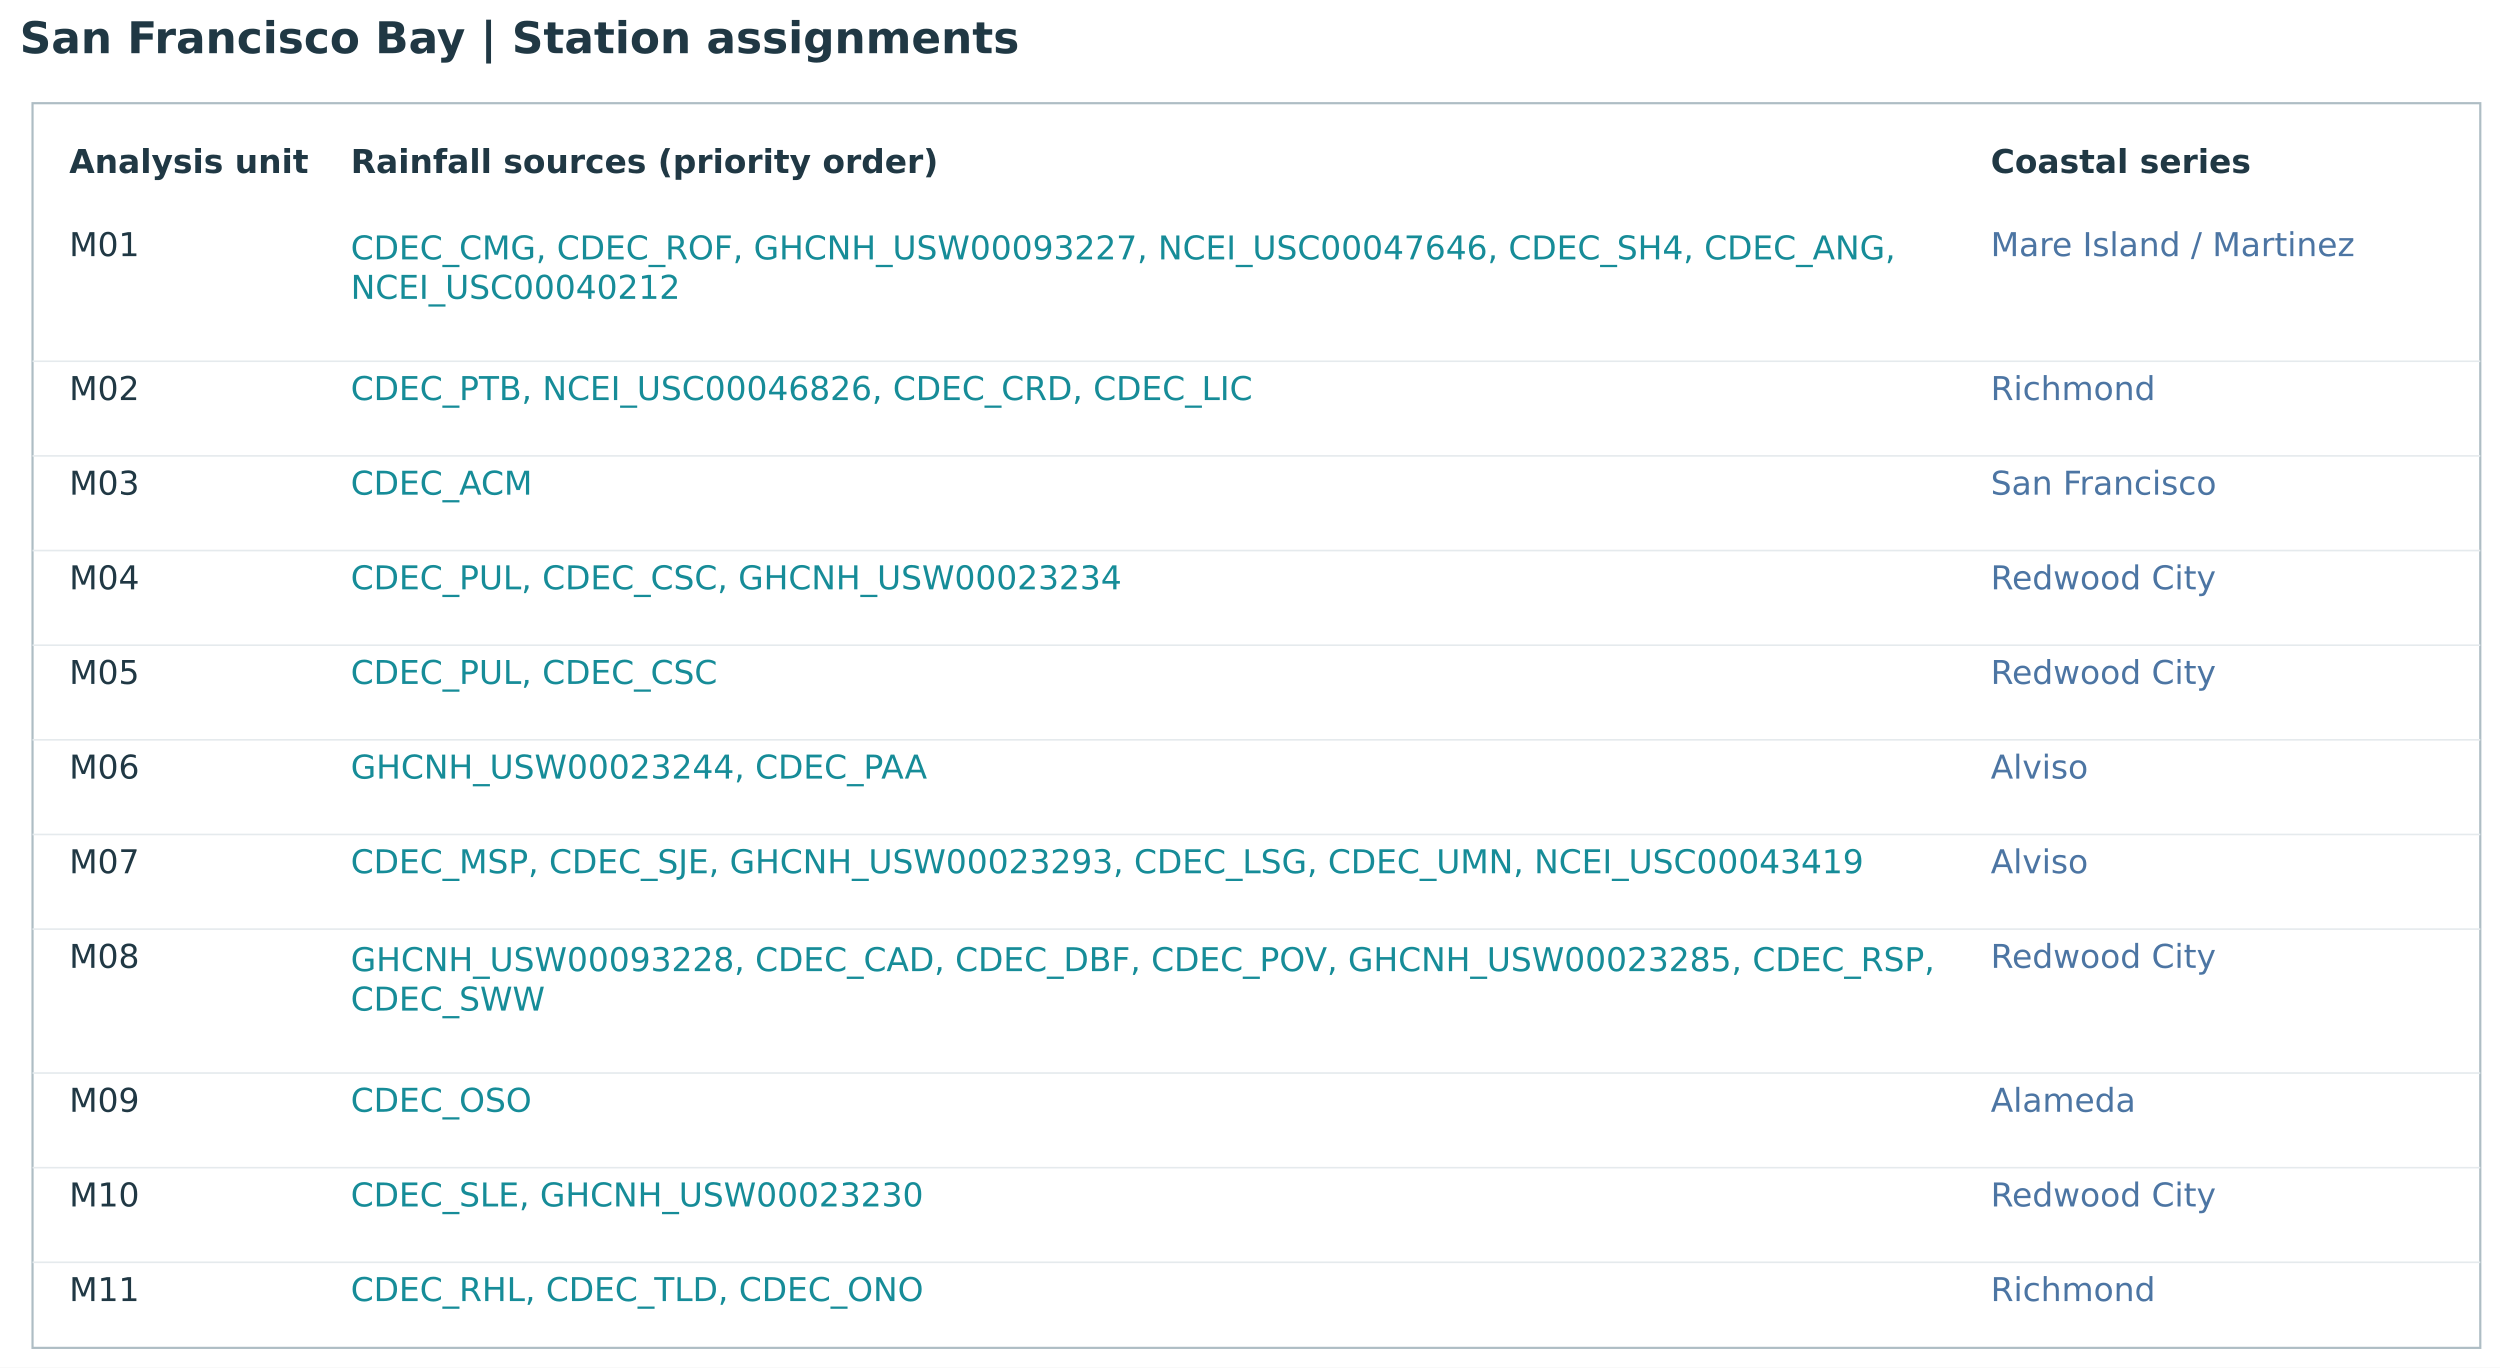
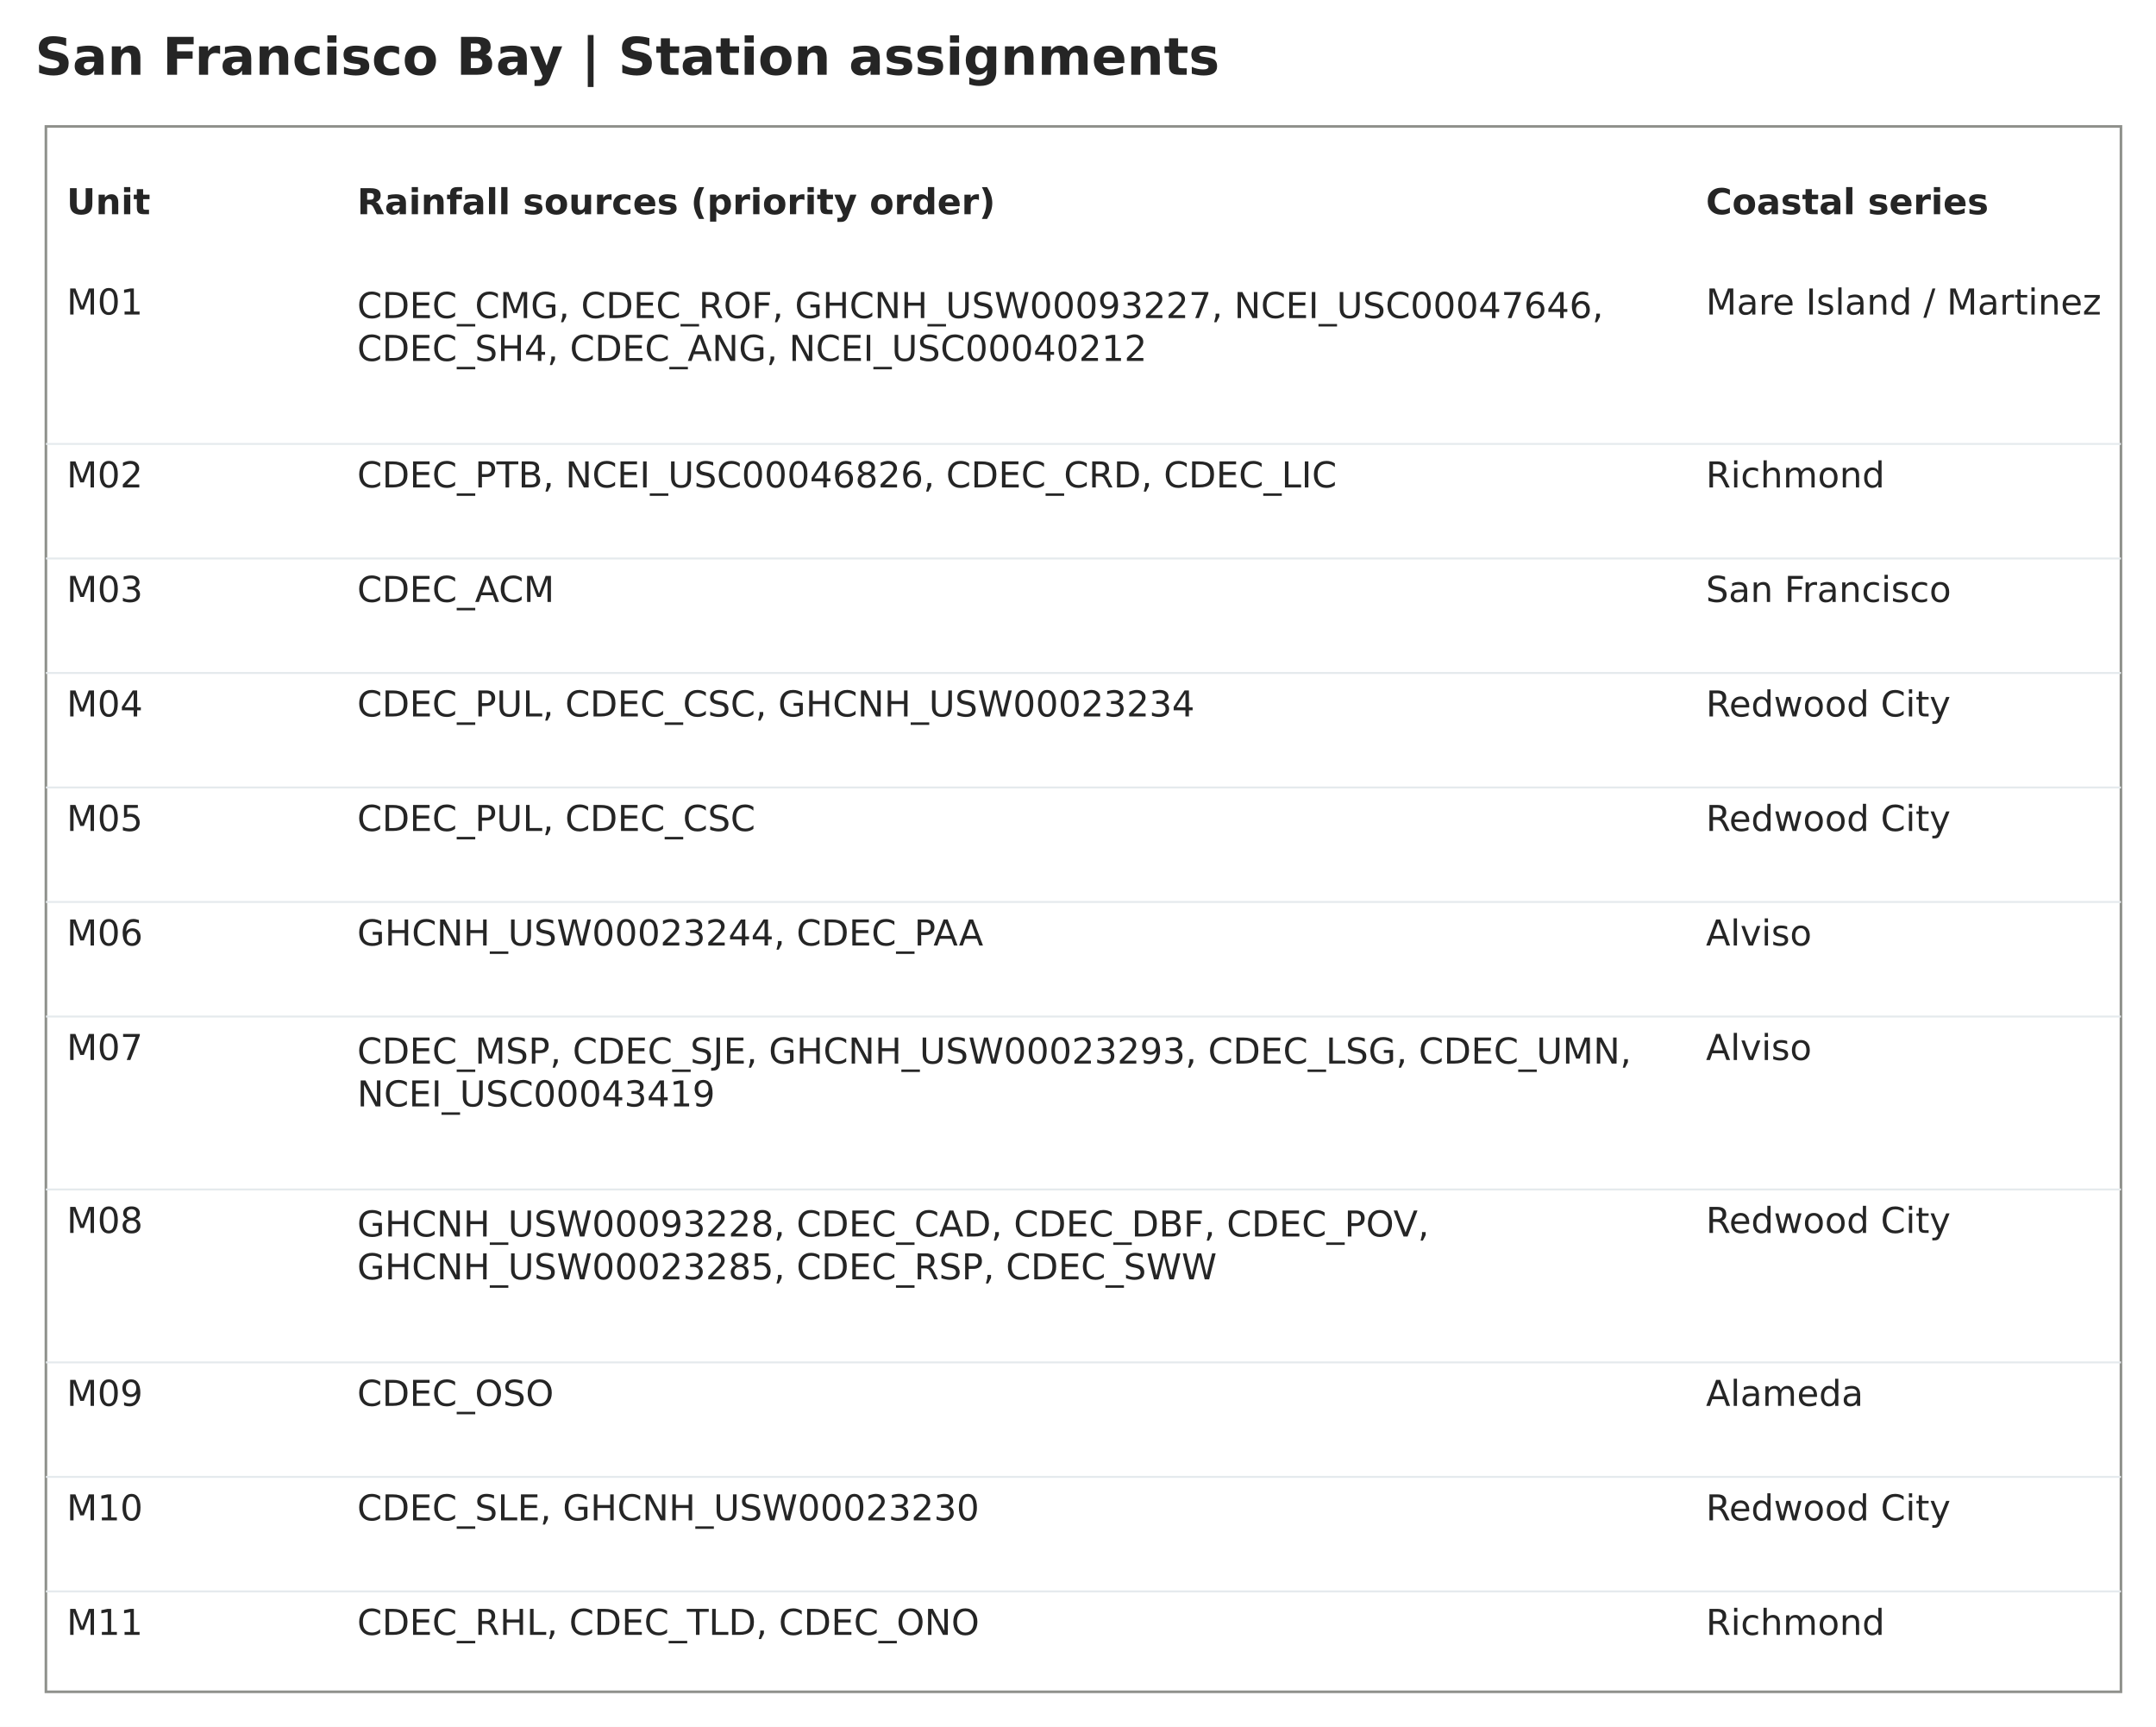
- <svg xmlns="http://www.w3.org/2000/svg" width="912.96pt" height="499.421pt" viewBox="0 0 912.96 499.421" version="1.1">
+ <svg xmlns="http://www.w3.org/2000/svg" width="664.416pt" height="532.022pt" viewBox="0 0 664.416 532.022" version="1.1">
  <defs>
    <style type="text/css">*{stroke-linejoin: round; stroke-linecap: butt}</style>
  </defs>
  <g id="figure_1">
    <g id="patch_1">
-       <path d="M 0 499.421 L 912.96 499.421 L 912.96 0 L 0 0 z " style="fill: #ffffff" />
+       <path d="M 0 532.022 L 664.416 532.022 L 664.416 0 L 0 0 z " style="fill: #ffffff" />
    </g>
    <g id="axes_1">
      <g id="patch_2">
-         <path d="M 11.88 492.221 L 905.76 492.221 L 905.76 37.685 L 11.88 37.685 L 11.88 492.221 z " style="fill: none; stroke: #aebdc4; stroke-width: 0.8; stroke-linejoin: miter" />
+         <path d="M 14.148 521.222 L 653.616 521.222 L 653.616 38.952 L 14.148 38.952 L 14.148 521.222 z " style="fill: none; stroke: #8e908b; stroke-width: 0.8; stroke-linejoin: miter" />
      </g>
      <g id="line2d_1">
-         <path d="M 11.88 131.933 L 905.76 131.933 " clip-path="url(#p73c9c25e3a)" style="fill: none; stroke: #e5eaed; stroke-width: 0.6; stroke-linecap: square" />
+         <path d="M 14.148 136.771 L 653.616 136.771 " clip-path="url(#pc2b87dc0b1)" style="fill: none; stroke: #e5eaed; stroke-width: 0.6; stroke-linecap: square" />
      </g>
      <g id="line2d_2">
-         <path d="M 11.88 166.493 L 905.76 166.493 " clip-path="url(#p73c9c25e3a)" style="fill: none; stroke: #e5eaed; stroke-width: 0.6; stroke-linecap: square" />
+         <path d="M 14.148 172.051 L 653.616 172.051 " clip-path="url(#pc2b87dc0b1)" style="fill: none; stroke: #e5eaed; stroke-width: 0.6; stroke-linecap: square" />
      </g>
      <g id="line2d_3">
-         <path d="M 11.88 201.053 L 905.76 201.053 " clip-path="url(#p73c9c25e3a)" style="fill: none; stroke: #e5eaed; stroke-width: 0.6; stroke-linecap: square" />
+         <path d="M 14.148 207.331 L 653.616 207.331 " clip-path="url(#pc2b87dc0b1)" style="fill: none; stroke: #e5eaed; stroke-width: 0.6; stroke-linecap: square" />
      </g>
      <g id="line2d_4">
-         <path d="M 11.88 235.613 L 905.76 235.613 " clip-path="url(#p73c9c25e3a)" style="fill: none; stroke: #e5eaed; stroke-width: 0.6; stroke-linecap: square" />
+         <path d="M 14.148 242.611 L 653.616 242.611 " clip-path="url(#pc2b87dc0b1)" style="fill: none; stroke: #e5eaed; stroke-width: 0.6; stroke-linecap: square" />
      </g>
      <g id="line2d_5">
-         <path d="M 11.88 270.173 L 905.76 270.173 " clip-path="url(#p73c9c25e3a)" style="fill: none; stroke: #e5eaed; stroke-width: 0.6; stroke-linecap: square" />
+         <path d="M 14.148 277.891 L 653.616 277.891 " clip-path="url(#pc2b87dc0b1)" style="fill: none; stroke: #e5eaed; stroke-width: 0.6; stroke-linecap: square" />
      </g>
      <g id="line2d_6">
-         <path d="M 11.88 304.733 L 905.76 304.733 " clip-path="url(#p73c9c25e3a)" style="fill: none; stroke: #e5eaed; stroke-width: 0.6; stroke-linecap: square" />
+         <path d="M 14.148 313.171 L 653.616 313.171 " clip-path="url(#pc2b87dc0b1)" style="fill: none; stroke: #e5eaed; stroke-width: 0.6; stroke-linecap: square" />
      </g>
      <g id="line2d_7">
-         <path d="M 11.88 339.293 L 905.76 339.293 " clip-path="url(#p73c9c25e3a)" style="fill: none; stroke: #e5eaed; stroke-width: 0.6; stroke-linecap: square" />
+         <path d="M 14.148 366.451 L 653.616 366.451 " clip-path="url(#pc2b87dc0b1)" style="fill: none; stroke: #e5eaed; stroke-width: 0.6; stroke-linecap: square" />
      </g>
      <g id="line2d_8">
-         <path d="M 11.88 391.853 L 905.76 391.853 " clip-path="url(#p73c9c25e3a)" style="fill: none; stroke: #e5eaed; stroke-width: 0.6; stroke-linecap: square" />
+         <path d="M 14.148 419.731 L 653.616 419.731 " clip-path="url(#pc2b87dc0b1)" style="fill: none; stroke: #e5eaed; stroke-width: 0.6; stroke-linecap: square" />
      </g>
      <g id="line2d_9">
-         <path d="M 11.88 426.413 L 905.76 426.413 " clip-path="url(#p73c9c25e3a)" style="fill: none; stroke: #e5eaed; stroke-width: 0.6; stroke-linecap: square" />
+         <path d="M 14.148 455.011 L 653.616 455.011 " clip-path="url(#pc2b87dc0b1)" style="fill: none; stroke: #e5eaed; stroke-width: 0.6; stroke-linecap: square" />
      </g>
      <g id="line2d_10">
-         <path d="M 11.88 460.973 L 905.76 460.973 " clip-path="url(#p73c9c25e3a)" style="fill: none; stroke: #e5eaed; stroke-width: 0.6; stroke-linecap: square" />
+         <path d="M 14.148 490.291 L 653.616 490.291 " clip-path="url(#pc2b87dc0b1)" style="fill: none; stroke: #e5eaed; stroke-width: 0.6; stroke-linecap: square" />
      </g>
      <g id="line2d_11">
-         <path d="M 11.88 495.533 L 905.76 495.533 " clip-path="url(#p73c9c25e3a)" style="fill: none; stroke: #e5eaed; stroke-width: 0.6; stroke-linecap: square" />
+         <path d="M 14.148 525.571 L 653.616 525.571 " clip-path="url(#pc2b87dc0b1)" style="fill: none; stroke: #e5eaed; stroke-width: 0.6; stroke-linecap: square" />
      </g>
      <g id="text_1">
-         <text style="font-weight: 700; font-size: 12px; font-family: 'DejaVu Sans'; text-anchor: start; fill: #203844" x="25.288" y="63.173" transform="rotate(-0 25.2882 63.1728)">Analysis unit</text>
+         <text style="font-weight: 700; font-size: 11px; font-family: 'DejaVu Sans'; text-anchor: start; fill: #252525" x="20.543" y="65.995" transform="rotate(-0 20.54268 65.9952)">Unit</text>
      </g>
      <g id="text_2">
-         <text style="font-weight: 700; font-size: 12px; font-family: 'DejaVu Sans'; text-anchor: start; fill: #203844" x="128.084" y="63.173" transform="rotate(-0 128.0844 63.1728)">Rainfall sources (priority order)</text>
+         <text style="font-weight: 700; font-size: 11px; font-family: 'DejaVu Sans'; text-anchor: start; fill: #252525" x="110.068" y="65.995" transform="rotate(-0 110.0682 65.9952)">Rainfall sources (priority order)</text>
      </g>
      <g id="text_3">
-         <text style="font-weight: 700; font-size: 12px; font-family: 'DejaVu Sans'; text-anchor: start; fill: #203844" x="726.984" y="63.173" transform="rotate(-0 726.984 63.1728)">Coastal series</text>
+         <text style="font-weight: 700; font-size: 11px; font-family: 'DejaVu Sans'; text-anchor: start; fill: #252525" x="525.722" y="65.995" transform="rotate(-0 525.7224 65.9952)">Coastal series</text>
      </g>
      <g id="assignment-M01">
-         <text style="font-size: 12px; font-family: 'DejaVu Sans'; text-anchor: start; fill: #203844" x="25.288" y="93.53" transform="rotate(-0 25.2882 93.52999)">M01</text>
+         <text style="font-size: 11px; font-family: 'DejaVu Sans'; text-anchor: start; fill: #252525" x="20.543" y="96.889" transform="rotate(-0 20.54268 96.88862)">M01</text>
      </g>
      <g id="assignment-M01">
-         <text style="font-size: 12px; font-family: 'DejaVu Sans'; fill: #168c98" transform="translate(128.0844 94.73116)">CDEC_CMG, CDEC_ROF, GHCNH_USW00093227, NCEI_USC00047646, CDEC_SH4, CDEC_ANG,</text>
-         <text style="font-size: 12px; font-family: 'DejaVu Sans'; fill: #168c98" transform="translate(128.0844 109.1335)">NCEI_USC00040212</text>
+         <text style="font-size: 11px; font-family: 'DejaVu Sans'; fill: #252525" transform="translate(110.0682 97.9897)">CDEC_CMG, CDEC_ROF, GHCNH_USW00093227, NCEI_USC00047646,</text>
+         <text style="font-size: 11px; font-family: 'DejaVu Sans'; fill: #252525" transform="translate(110.0682 111.1918)">CDEC_SH4, CDEC_ANG, NCEI_USC00040212</text>
      </g>
      <g id="assignment-M01">
-         <text style="font-size: 12px; font-family: 'DejaVu Sans'; text-anchor: start; fill: #4c75a3" x="726.984" y="93.531" transform="rotate(-0 726.984 93.53092)">Mare Island / Martinez</text>
+         <text style="font-size: 11px; font-family: 'DejaVu Sans'; text-anchor: start; fill: #252525" x="525.722" y="96.889" transform="rotate(-0 525.7224 96.88948)">Mare Island / Martinez</text>
      </g>
      <g id="assignment-M02">
-         <text style="font-size: 12px; font-family: 'DejaVu Sans'; text-anchor: start; fill: #203844" x="25.288" y="146.09" transform="rotate(-0 25.2882 146.09)">M02</text>
+         <text style="font-size: 11px; font-family: 'DejaVu Sans'; text-anchor: start; fill: #252525" x="20.543" y="150.169" transform="rotate(-0 20.54268 150.1686)">M02</text>
      </g>
      <g id="assignment-M02">
-         <text style="font-size: 12px; font-family: 'DejaVu Sans'; text-anchor: start; fill: #168c98" x="128.084" y="146.09" transform="rotate(-0 128.0844 146.09)">CDEC_PTB, NCEI_USC00046826, CDEC_CRD, CDEC_LIC</text>
+         <text style="font-size: 11px; font-family: 'DejaVu Sans'; text-anchor: start; fill: #252525" x="110.068" y="150.169" transform="rotate(-0 110.0682 150.1686)">CDEC_PTB, NCEI_USC00046826, CDEC_CRD, CDEC_LIC</text>
      </g>
      <g id="assignment-M02">
-         <text style="font-size: 12px; font-family: 'DejaVu Sans'; text-anchor: start; fill: #4c75a3" x="726.984" y="146.091" transform="rotate(-0 726.984 146.0909)">Richmond</text>
+         <text style="font-size: 11px; font-family: 'DejaVu Sans'; text-anchor: start; fill: #252525" x="525.722" y="150.169" transform="rotate(-0 525.7224 150.1695)">Richmond</text>
      </g>
      <g id="assignment-M03">
-         <text style="font-size: 12px; font-family: 'DejaVu Sans'; text-anchor: start; fill: #203844" x="25.288" y="180.65" transform="rotate(-0 25.2882 180.65)">M03</text>
+         <text style="font-size: 11px; font-family: 'DejaVu Sans'; text-anchor: start; fill: #252525" x="20.543" y="185.449" transform="rotate(-0 20.54268 185.4486)">M03</text>
      </g>
      <g id="assignment-M03">
-         <text style="font-size: 12px; font-family: 'DejaVu Sans'; text-anchor: start; fill: #168c98" x="128.084" y="180.65" transform="rotate(-0 128.0844 180.65)">CDEC_ACM</text>
+         <text style="font-size: 11px; font-family: 'DejaVu Sans'; text-anchor: start; fill: #252525" x="110.068" y="185.449" transform="rotate(-0 110.0682 185.4486)">CDEC_ACM</text>
      </g>
      <g id="assignment-M03">
-         <text style="font-size: 12px; font-family: 'DejaVu Sans'; text-anchor: start; fill: #4c75a3" x="726.984" y="180.651" transform="rotate(-0 726.984 180.6509)">San Francisco</text>
+         <text style="font-size: 11px; font-family: 'DejaVu Sans'; text-anchor: start; fill: #252525" x="525.722" y="185.449" transform="rotate(-0 525.7224 185.4495)">San Francisco</text>
      </g>
      <g id="assignment-M04">
-         <text style="font-size: 12px; font-family: 'DejaVu Sans'; text-anchor: start; fill: #203844" x="25.288" y="215.21" transform="rotate(-0 25.2882 215.21)">M04</text>
+         <text style="font-size: 11px; font-family: 'DejaVu Sans'; text-anchor: start; fill: #252525" x="20.543" y="220.729" transform="rotate(-0 20.54268 220.7286)">M04</text>
      </g>
      <g id="assignment-M04">
-         <text style="font-size: 12px; font-family: 'DejaVu Sans'; text-anchor: start; fill: #168c98" x="128.084" y="215.21" transform="rotate(-0 128.0844 215.21)">CDEC_PUL, CDEC_CSC, GHCNH_USW00023234</text>
+         <text style="font-size: 11px; font-family: 'DejaVu Sans'; text-anchor: start; fill: #252525" x="110.068" y="220.729" transform="rotate(-0 110.0682 220.7286)">CDEC_PUL, CDEC_CSC, GHCNH_USW00023234</text>
      </g>
      <g id="assignment-M04">
-         <text style="font-size: 12px; font-family: 'DejaVu Sans'; text-anchor: start; fill: #4c75a3" x="726.984" y="215.211" transform="rotate(-0 726.984 215.2109)">Redwood City</text>
+         <text style="font-size: 11px; font-family: 'DejaVu Sans'; text-anchor: start; fill: #252525" x="525.722" y="220.729" transform="rotate(-0 525.7224 220.7295)">Redwood City</text>
      </g>
      <g id="assignment-M05">
-         <text style="font-size: 12px; font-family: 'DejaVu Sans'; text-anchor: start; fill: #203844" x="25.288" y="249.77" transform="rotate(-0 25.2882 249.77)">M05</text>
+         <text style="font-size: 11px; font-family: 'DejaVu Sans'; text-anchor: start; fill: #252525" x="20.543" y="256.009" transform="rotate(-0 20.54268 256.0086)">M05</text>
      </g>
      <g id="assignment-M05">
-         <text style="font-size: 12px; font-family: 'DejaVu Sans'; text-anchor: start; fill: #168c98" x="128.084" y="249.77" transform="rotate(-0 128.0844 249.77)">CDEC_PUL, CDEC_CSC</text>
+         <text style="font-size: 11px; font-family: 'DejaVu Sans'; text-anchor: start; fill: #252525" x="110.068" y="256.009" transform="rotate(-0 110.0682 256.0086)">CDEC_PUL, CDEC_CSC</text>
      </g>
      <g id="assignment-M05">
-         <text style="font-size: 12px; font-family: 'DejaVu Sans'; text-anchor: start; fill: #4c75a3" x="726.984" y="249.771" transform="rotate(-0 726.984 249.7709)">Redwood City</text>
+         <text style="font-size: 11px; font-family: 'DejaVu Sans'; text-anchor: start; fill: #252525" x="525.722" y="256.009" transform="rotate(-0 525.7224 256.0095)">Redwood City</text>
      </g>
      <g id="assignment-M06">
-         <text style="font-size: 12px; font-family: 'DejaVu Sans'; text-anchor: start; fill: #203844" x="25.288" y="284.33" transform="rotate(-0 25.2882 284.33)">M06</text>
+         <text style="font-size: 11px; font-family: 'DejaVu Sans'; text-anchor: start; fill: #252525" x="20.543" y="291.289" transform="rotate(-0 20.54268 291.2886)">M06</text>
      </g>
      <g id="assignment-M06">
-         <text style="font-size: 12px; font-family: 'DejaVu Sans'; text-anchor: start; fill: #168c98" x="128.084" y="284.33" transform="rotate(-0 128.0844 284.33)">GHCNH_USW00023244, CDEC_PAA</text>
+         <text style="font-size: 11px; font-family: 'DejaVu Sans'; text-anchor: start; fill: #252525" x="110.068" y="291.289" transform="rotate(-0 110.0682 291.2886)">GHCNH_USW00023244, CDEC_PAA</text>
      </g>
      <g id="assignment-M06">
-         <text style="font-size: 12px; font-family: 'DejaVu Sans'; text-anchor: start; fill: #4c75a3" x="726.984" y="284.331" transform="rotate(-0 726.984 284.3309)">Alviso</text>
+         <text style="font-size: 11px; font-family: 'DejaVu Sans'; text-anchor: start; fill: #252525" x="525.722" y="291.289" transform="rotate(-0 525.7224 291.2895)">Alviso</text>
      </g>
      <g id="assignment-M07">
-         <text style="font-size: 12px; font-family: 'DejaVu Sans'; text-anchor: start; fill: #203844" x="25.288" y="318.89" transform="rotate(-0 25.2882 318.89)">M07</text>
+         <text style="font-size: 11px; font-family: 'DejaVu Sans'; text-anchor: start; fill: #252525" x="20.543" y="326.569" transform="rotate(-0 20.54268 326.5686)">M07</text>
      </g>
      <g id="assignment-M07">
-         <text style="font-size: 12px; font-family: 'DejaVu Sans'; text-anchor: start; fill: #168c98" x="128.084" y="318.89" transform="rotate(-0 128.0844 318.89)">CDEC_MSP, CDEC_SJE, GHCNH_USW00023293, CDEC_LSG, CDEC_UMN, NCEI_USC00043419</text>
+         <text style="font-size: 11px; font-family: 'DejaVu Sans'; fill: #252525" transform="translate(110.0682 327.6697)">CDEC_MSP, CDEC_SJE, GHCNH_USW00023293, CDEC_LSG, CDEC_UMN,</text>
+         <text style="font-size: 11px; font-family: 'DejaVu Sans'; fill: #252525" transform="translate(110.0682 340.8718)">NCEI_USC00043419</text>
      </g>
      <g id="assignment-M07">
-         <text style="font-size: 12px; font-family: 'DejaVu Sans'; text-anchor: start; fill: #4c75a3" x="726.984" y="318.891" transform="rotate(-0 726.984 318.8909)">Alviso</text>
+         <text style="font-size: 11px; font-family: 'DejaVu Sans'; text-anchor: start; fill: #252525" x="525.722" y="326.569" transform="rotate(-0 525.7224 326.5695)">Alviso</text>
      </g>
      <g id="assignment-M08">
-         <text style="font-size: 12px; font-family: 'DejaVu Sans'; text-anchor: start; fill: #203844" x="25.288" y="353.45" transform="rotate(-0 25.2882 353.45)">M08</text>
+         <text style="font-size: 11px; font-family: 'DejaVu Sans'; text-anchor: start; fill: #252525" x="20.543" y="379.849" transform="rotate(-0 20.54268 379.8486)">M08</text>
      </g>
      <g id="assignment-M08">
-         <text style="font-size: 12px; font-family: 'DejaVu Sans'; fill: #168c98" transform="translate(128.0844 354.6512)">GHCNH_USW00093228, CDEC_CAD, CDEC_DBF, CDEC_POV, GHCNH_USW00023285, CDEC_RSP,</text>
-         <text style="font-size: 12px; font-family: 'DejaVu Sans'; fill: #168c98" transform="translate(128.0844 369.0535)">CDEC_SWW</text>
+         <text style="font-size: 11px; font-family: 'DejaVu Sans'; fill: #252525" transform="translate(110.0682 380.9497)">GHCNH_USW00093228, CDEC_CAD, CDEC_DBF, CDEC_POV,</text>
+         <text style="font-size: 11px; font-family: 'DejaVu Sans'; fill: #252525" transform="translate(110.0682 394.1518)">GHCNH_USW00023285, CDEC_RSP, CDEC_SWW</text>
      </g>
      <g id="assignment-M08">
-         <text style="font-size: 12px; font-family: 'DejaVu Sans'; text-anchor: start; fill: #4c75a3" x="726.984" y="353.451" transform="rotate(-0 726.984 353.4509)">Redwood City</text>
+         <text style="font-size: 11px; font-family: 'DejaVu Sans'; text-anchor: start; fill: #252525" x="525.722" y="379.849" transform="rotate(-0 525.7224 379.8495)">Redwood City</text>
      </g>
      <g id="assignment-M09">
-         <text style="font-size: 12px; font-family: 'DejaVu Sans'; text-anchor: start; fill: #203844" x="25.288" y="406.01" transform="rotate(-0 25.2882 406.01)">M09</text>
+         <text style="font-size: 11px; font-family: 'DejaVu Sans'; text-anchor: start; fill: #252525" x="20.543" y="433.129" transform="rotate(-0 20.54268 433.1286)">M09</text>
      </g>
      <g id="assignment-M09">
-         <text style="font-size: 12px; font-family: 'DejaVu Sans'; text-anchor: start; fill: #168c98" x="128.084" y="406.01" transform="rotate(-0 128.0844 406.01)">CDEC_OSO</text>
+         <text style="font-size: 11px; font-family: 'DejaVu Sans'; text-anchor: start; fill: #252525" x="110.068" y="433.129" transform="rotate(-0 110.0682 433.1286)">CDEC_OSO</text>
      </g>
      <g id="assignment-M09">
-         <text style="font-size: 12px; font-family: 'DejaVu Sans'; text-anchor: start; fill: #4c75a3" x="726.984" y="406.011" transform="rotate(-0 726.984 406.0109)">Alameda</text>
+         <text style="font-size: 11px; font-family: 'DejaVu Sans'; text-anchor: start; fill: #252525" x="525.722" y="433.129" transform="rotate(-0 525.7224 433.1295)">Alameda</text>
      </g>
      <g id="assignment-M10">
-         <text style="font-size: 12px; font-family: 'DejaVu Sans'; text-anchor: start; fill: #203844" x="25.288" y="440.57" transform="rotate(-0 25.2882 440.57)">M10</text>
+         <text style="font-size: 11px; font-family: 'DejaVu Sans'; text-anchor: start; fill: #252525" x="20.543" y="468.409" transform="rotate(-0 20.54268 468.4086)">M10</text>
      </g>
      <g id="assignment-M10">
-         <text style="font-size: 12px; font-family: 'DejaVu Sans'; text-anchor: start; fill: #168c98" x="128.084" y="440.57" transform="rotate(-0 128.0844 440.57)">CDEC_SLE, GHCNH_USW00023230</text>
+         <text style="font-size: 11px; font-family: 'DejaVu Sans'; text-anchor: start; fill: #252525" x="110.068" y="468.409" transform="rotate(-0 110.0682 468.4086)">CDEC_SLE, GHCNH_USW00023230</text>
      </g>
      <g id="assignment-M10">
-         <text style="font-size: 12px; font-family: 'DejaVu Sans'; text-anchor: start; fill: #4c75a3" x="726.984" y="440.571" transform="rotate(-0 726.984 440.5709)">Redwood City</text>
+         <text style="font-size: 11px; font-family: 'DejaVu Sans'; text-anchor: start; fill: #252525" x="525.722" y="468.409" transform="rotate(-0 525.7224 468.4095)">Redwood City</text>
      </g>
      <g id="assignment-M11">
-         <text style="font-size: 12px; font-family: 'DejaVu Sans'; text-anchor: start; fill: #203844" x="25.288" y="475.13" transform="rotate(-0 25.2882 475.13)">M11</text>
+         <text style="font-size: 11px; font-family: 'DejaVu Sans'; text-anchor: start; fill: #252525" x="20.543" y="503.689" transform="rotate(-0 20.54268 503.6886)">M11</text>
      </g>
      <g id="assignment-M11">
-         <text style="font-size: 12px; font-family: 'DejaVu Sans'; text-anchor: start; fill: #168c98" x="128.084" y="475.13" transform="rotate(-0 128.0844 475.13)">CDEC_RHL, CDEC_TLD, CDEC_ONO</text>
+         <text style="font-size: 11px; font-family: 'DejaVu Sans'; text-anchor: start; fill: #252525" x="110.068" y="503.689" transform="rotate(-0 110.0682 503.6886)">CDEC_RHL, CDEC_TLD, CDEC_ONO</text>
      </g>
      <g id="assignment-M11">
-         <text style="font-size: 12px; font-family: 'DejaVu Sans'; text-anchor: start; fill: #4c75a3" x="726.984" y="475.131" transform="rotate(-0 726.984 475.1309)">Richmond</text>
+         <text style="font-size: 11px; font-family: 'DejaVu Sans'; text-anchor: start; fill: #252525" x="525.722" y="503.689" transform="rotate(-0 525.7224 503.6895)">Richmond</text>
      </g>
    </g>
    <g id="text_4">
-       <text style="font-weight: 700; font-size: 16px; font-family: 'DejaVu Sans'; text-anchor: start; fill: #203844" x="7.2" y="19.427" transform="rotate(-0 7.2 19.4275)">San Francisco Bay | Station assignments</text>
+       <text style="font-weight: 700; font-size: 16px; font-family: 'DejaVu Sans'; text-anchor: start; fill: #252525" x="10.8" y="23.027" transform="rotate(-0 10.8 23.0275)">San Francisco Bay | Station assignments</text>
    </g>
  </g>
  <defs>
-     <clipPath id="p73c9c25e3a">
-       <rect x="11.88" y="67.421" width="893.88" height="424.8" />
+     <clipPath id="pc2b87dc0b1">
+       <rect x="14.148" y="70.502" width="639.468" height="450.72" />
    </clipPath>
  </defs>
</svg>
